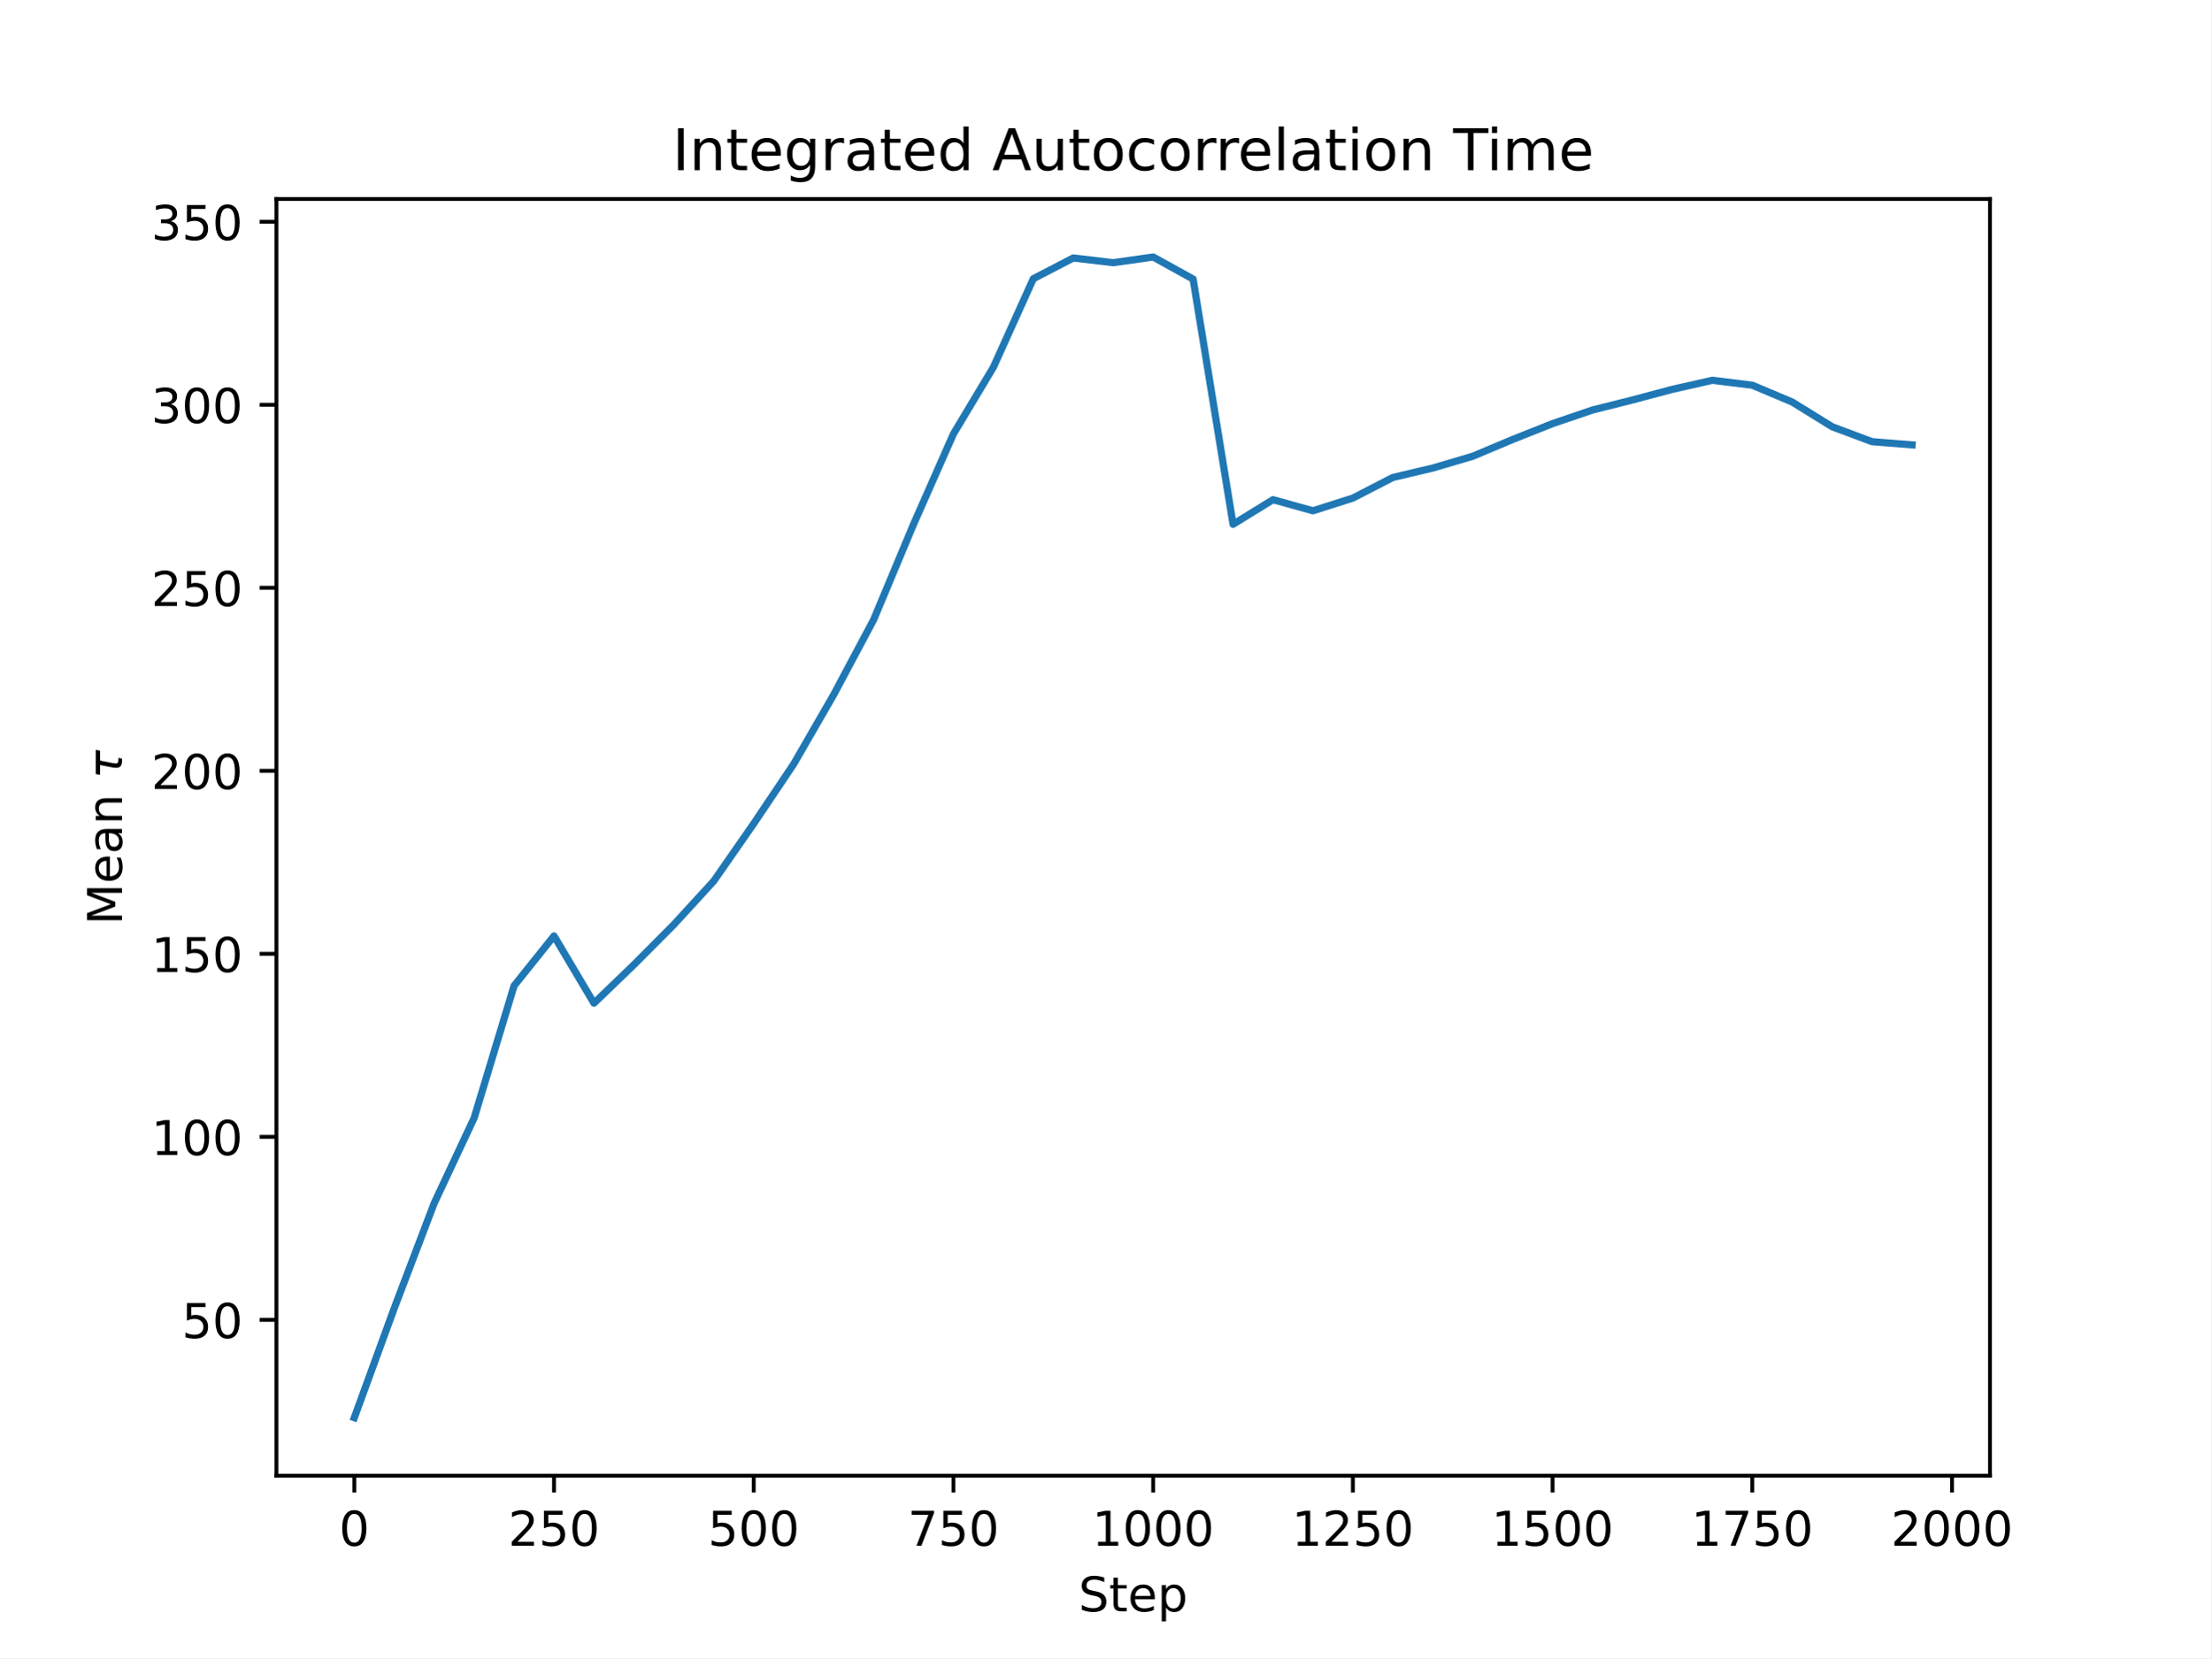
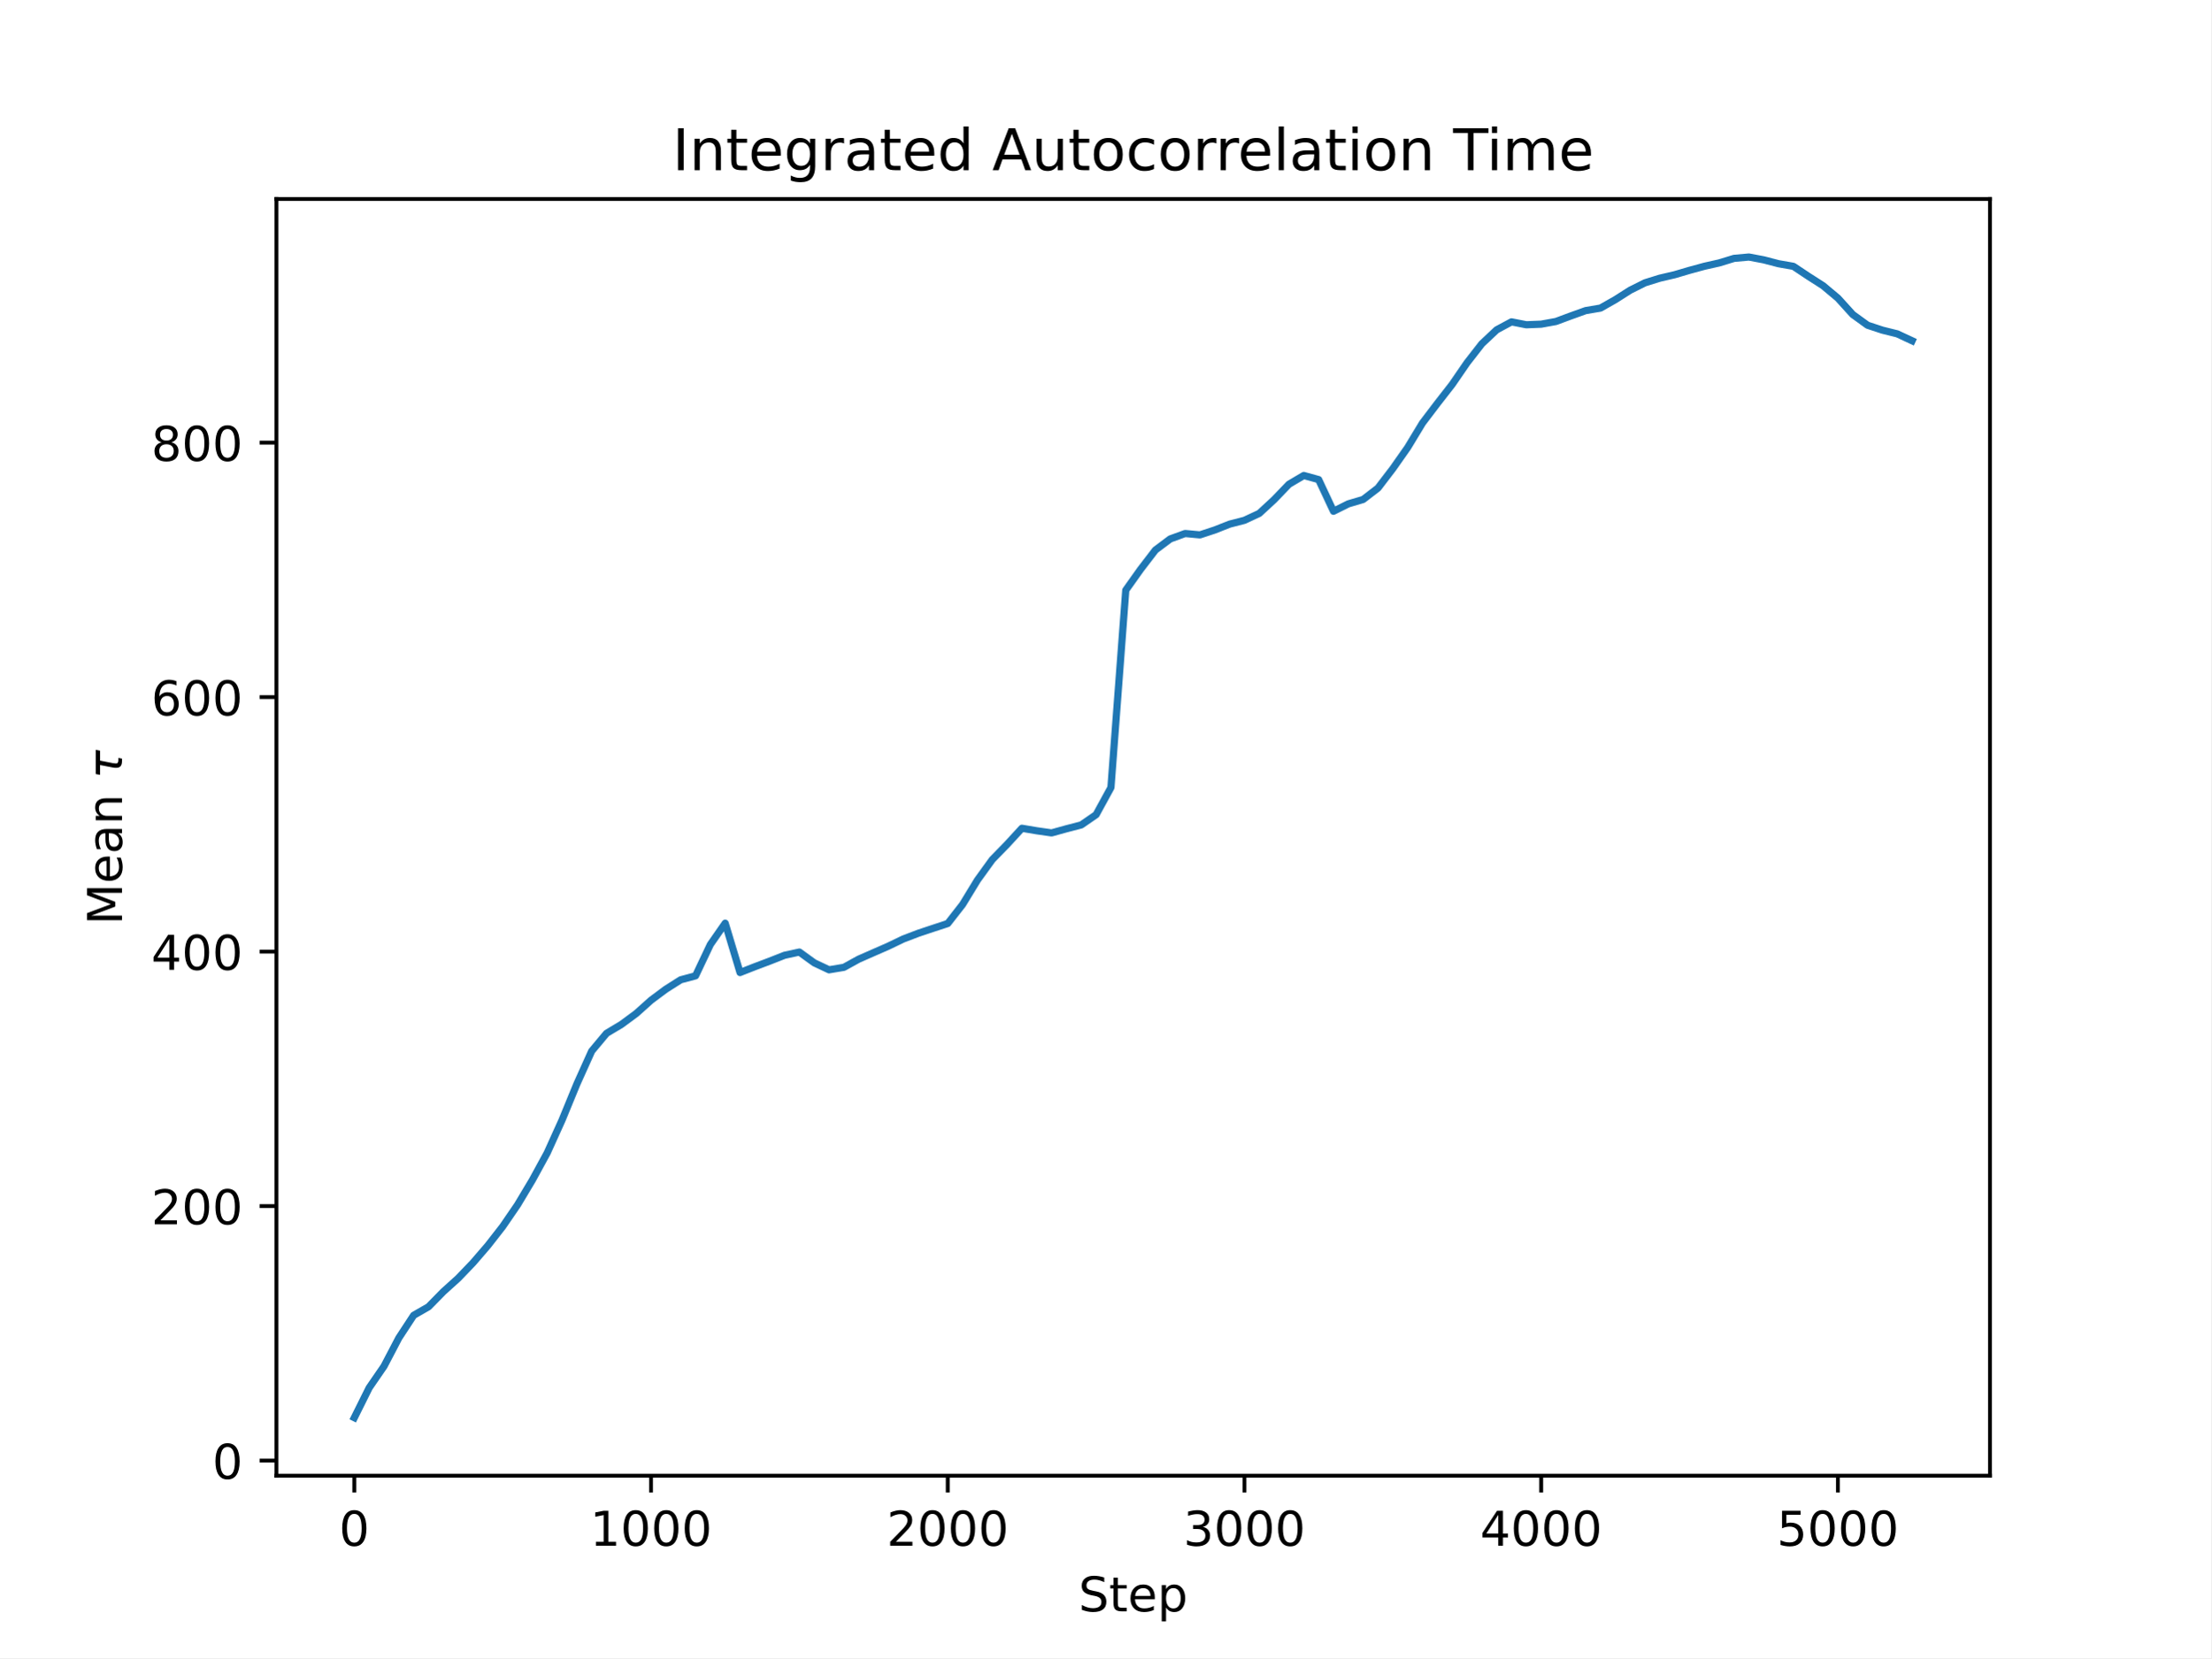
<svg xmlns="http://www.w3.org/2000/svg" xmlns:xlink="http://www.w3.org/1999/xlink" width="460.8pt" height="345.6pt" viewBox="0 0 460.8 345.6" version="1.1">
  <defs>
    <style type="text/css">*{stroke-linejoin: round; stroke-linecap: butt}</style>
  </defs>
  <g id="figure_1">
    <g id="patch_1">
      <path d="M 0 345.6  L 460.8 345.6  L 460.8 0  L 0 0  z " style="fill: #ffffff" />
    </g>
    <g id="axes_1">
      <g id="patch_2">
        <path d="M 57.6 307.584  L 414.72 307.584  L 414.72 41.472  L 57.6 41.472  z " style="fill: #ffffff" />
      </g>
      <g id="matplotlib.axis_1">
        <g id="xtick_1">
          <g id="line2d_1">
            <defs>
-               <path id="m551a13a508" d="M 0 0  L 0 3.5  " style="stroke: #000000; stroke-width: 0.8" />
+               <path id="m2246674c3a" d="M 0 0  L 0 3.5  " style="stroke: #000000; stroke-width: 0.8" />
            </defs>
            <g>
-               <use xlink:href="#m551a13a508" x="73.833" y="307.584" style="stroke: #000000; stroke-width: 0.8" />
+               <use xlink:href="#m2246674c3a" x="73.833" y="307.584" style="stroke: #000000; stroke-width: 0.8" />
            </g>
          </g>
          <g id="text_1">
            <g transform="translate(70.65148 322.1824) scale(0.1 -0.1)">
              <defs>
                <path id="DejaVuSans-30" d="M 2034 4250  Q 1547 4250 1301 3770  Q 1056 3291 1056 2328  Q 1056 1369 1301 889  Q 1547 409 2034 409  Q 2525 409 2770 889  Q 3016 1369 3016 2328  Q 3016 3291 2770 3770  Q 2525 4250 2034 4250  z M 2034 4750  Q 2819 4750 3233 4129  Q 3647 3509 3647 2328  Q 3647 1150 3233 529  Q 2819 -91 2034 -91  Q 1250 -91 836 529  Q 422 1150 422 2328  Q 422 3509 836 4129  Q 1250 4750 2034 4750  z " transform="scale(0.015625)" />
              </defs>
              <use xlink:href="#DejaVuSans-30" />
            </g>
          </g>
        </g>
        <g id="xtick_2">
          <g id="line2d_2">
            <g>
-               <use xlink:href="#m551a13a508" x="115.455" y="307.584" style="stroke: #000000; stroke-width: 0.8" />
+               <use xlink:href="#m2246674c3a" x="135.672" y="307.584" style="stroke: #000000; stroke-width: 0.8" />
            </g>
          </g>
          <g id="text_2">
-             <g transform="translate(105.9114 322.1824) scale(0.1 -0.1)">
-               <defs>
-                 <path id="DejaVuSans-32" d="M 1228 531  L 3431 531  L 3431 0  L 469 0  L 469 531  Q 828 903 1448 1529  Q 2069 2156 2228 2338  Q 2531 2678 2651 2914  Q 2772 3150 2772 3378  Q 2772 3750 2511 3984  Q 2250 4219 1831 4219  Q 1534 4219 1204 4116  Q 875 4013 500 3803  L 500 4441  Q 881 4594 1212 4672  Q 1544 4750 1819 4750  Q 2544 4750 2975 4387  Q 3406 4025 3406 3419  Q 3406 3131 3298 2873  Q 3191 2616 2906 2266  Q 2828 2175 2409 1742  Q 1991 1309 1228 531  z " transform="scale(0.015625)" />
-                 <path id="DejaVuSans-35" d="M 691 4666  L 3169 4666  L 3169 4134  L 1269 4134  L 1269 2991  Q 1406 3038 1543 3061  Q 1681 3084 1819 3084  Q 2600 3084 3056 2656  Q 3513 2228 3513 1497  Q 3513 744 3044 326  Q 2575 -91 1722 -91  Q 1428 -91 1123 -41  Q 819 9 494 109  L 494 744  Q 775 591 1075 516  Q 1375 441 1709 441  Q 2250 441 2565 725  Q 2881 1009 2881 1497  Q 2881 1984 2565 2268  Q 2250 2553 1709 2553  Q 1456 2553 1204 2497  Q 953 2441 691 2322  L 691 4666  z " transform="scale(0.015625)" />
-               </defs>
-               <use xlink:href="#DejaVuSans-32" />
-               <use xlink:href="#DejaVuSans-35" transform="translate(63.62305 0)" />
-               <use xlink:href="#DejaVuSans-30" transform="translate(127.2461 0)" />
+             <g transform="translate(122.9467 322.1824) scale(0.1 -0.1)">
+               <defs>
+                 <path id="DejaVuSans-31" d="M 794 531  L 1825 531  L 1825 4091  L 703 3866  L 703 4441  L 1819 4666  L 2450 4666  L 2450 531  L 3481 531  L 3481 0  L 794 0  L 794 531  z " transform="scale(0.015625)" />
+               </defs>
+               <use xlink:href="#DejaVuSans-31" />
+               <use xlink:href="#DejaVuSans-30" transform="translate(63.62305 0)" />
+               <use xlink:href="#DejaVuSans-30" transform="translate(127.2461 0)" />
+               <use xlink:href="#DejaVuSans-30" transform="translate(190.8691 0)" />
            </g>
          </g>
        </g>
        <g id="xtick_3">
          <g id="line2d_3">
            <g>
-               <use xlink:href="#m551a13a508" x="157.077" y="307.584" style="stroke: #000000; stroke-width: 0.8" />
+               <use xlink:href="#m2246674c3a" x="197.511" y="307.584" style="stroke: #000000; stroke-width: 0.8" />
            </g>
          </g>
          <g id="text_3">
-             <g transform="translate(147.5337 322.1824) scale(0.1 -0.1)">
-               <use xlink:href="#DejaVuSans-35" />
-               <use xlink:href="#DejaVuSans-30" transform="translate(63.62305 0)" />
-               <use xlink:href="#DejaVuSans-30" transform="translate(127.2461 0)" />
+             <g transform="translate(184.7856 322.1824) scale(0.1 -0.1)">
+               <defs>
+                 <path id="DejaVuSans-32" d="M 1228 531  L 3431 531  L 3431 0  L 469 0  L 469 531  Q 828 903 1448 1529  Q 2069 2156 2228 2338  Q 2531 2678 2651 2914  Q 2772 3150 2772 3378  Q 2772 3750 2511 3984  Q 2250 4219 1831 4219  Q 1534 4219 1204 4116  Q 875 4013 500 3803  L 500 4441  Q 881 4594 1212 4672  Q 1544 4750 1819 4750  Q 2544 4750 2975 4387  Q 3406 4025 3406 3419  Q 3406 3131 3298 2873  Q 3191 2616 2906 2266  Q 2828 2175 2409 1742  Q 1991 1309 1228 531  z " transform="scale(0.015625)" />
+               </defs>
+               <use xlink:href="#DejaVuSans-32" />
+               <use xlink:href="#DejaVuSans-30" transform="translate(63.62305 0)" />
+               <use xlink:href="#DejaVuSans-30" transform="translate(127.2461 0)" />
+               <use xlink:href="#DejaVuSans-30" transform="translate(190.8691 0)" />
            </g>
          </g>
        </g>
        <g id="xtick_4">
          <g id="line2d_4">
            <g>
-               <use xlink:href="#m551a13a508" x="198.7" y="307.584" style="stroke: #000000; stroke-width: 0.8" />
+               <use xlink:href="#m2246674c3a" x="259.35" y="307.584" style="stroke: #000000; stroke-width: 0.8" />
            </g>
          </g>
          <g id="text_4">
-             <g transform="translate(189.1561 322.1824) scale(0.1 -0.1)">
-               <defs>
-                 <path id="DejaVuSans-37" d="M 525 4666  L 3525 4666  L 3525 4397  L 1831 0  L 1172 0  L 2766 4134  L 525 4134  L 525 4666  z " transform="scale(0.015625)" />
-               </defs>
-               <use xlink:href="#DejaVuSans-37" />
-               <use xlink:href="#DejaVuSans-35" transform="translate(63.62305 0)" />
-               <use xlink:href="#DejaVuSans-30" transform="translate(127.2461 0)" />
+             <g transform="translate(246.6246 322.1824) scale(0.1 -0.1)">
+               <defs>
+                 <path id="DejaVuSans-33" d="M 2597 2516  Q 3050 2419 3304 2112  Q 3559 1806 3559 1356  Q 3559 666 3084 287  Q 2609 -91 1734 -91  Q 1441 -91 1130 -33  Q 819 25 488 141  L 488 750  Q 750 597 1062 519  Q 1375 441 1716 441  Q 2309 441 2620 675  Q 2931 909 2931 1356  Q 2931 1769 2642 2001  Q 2353 2234 1838 2234  L 1294 2234  L 1294 2753  L 1863 2753  Q 2328 2753 2575 2939  Q 2822 3125 2822 3475  Q 2822 3834 2567 4026  Q 2313 4219 1838 4219  Q 1578 4219 1281 4162  Q 984 4106 628 3988  L 628 4550  Q 988 4650 1302 4700  Q 1616 4750 1894 4750  Q 2613 4750 3031 4423  Q 3450 4097 3450 3541  Q 3450 3153 3228 2886  Q 3006 2619 2597 2516  z " transform="scale(0.015625)" />
+               </defs>
+               <use xlink:href="#DejaVuSans-33" />
+               <use xlink:href="#DejaVuSans-30" transform="translate(63.62305 0)" />
+               <use xlink:href="#DejaVuSans-30" transform="translate(127.2461 0)" />
+               <use xlink:href="#DejaVuSans-30" transform="translate(190.8691 0)" />
            </g>
          </g>
        </g>
        <g id="xtick_5">
          <g id="line2d_5">
            <g>
-               <use xlink:href="#m551a13a508" x="240.322" y="307.584" style="stroke: #000000; stroke-width: 0.8" />
+               <use xlink:href="#m2246674c3a" x="321.189" y="307.584" style="stroke: #000000; stroke-width: 0.8" />
            </g>
          </g>
          <g id="text_5">
-             <g transform="translate(227.5972 322.1824) scale(0.1 -0.1)">
-               <defs>
-                 <path id="DejaVuSans-31" d="M 794 531  L 1825 531  L 1825 4091  L 703 3866  L 703 4441  L 1819 4666  L 2450 4666  L 2450 531  L 3481 531  L 3481 0  L 794 0  L 794 531  z " transform="scale(0.015625)" />
-               </defs>
-               <use xlink:href="#DejaVuSans-31" />
+             <g transform="translate(308.4636 322.1824) scale(0.1 -0.1)">
+               <defs>
+                 <path id="DejaVuSans-34" d="M 2419 4116  L 825 1625  L 2419 1625  L 2419 4116  z M 2253 4666  L 3047 4666  L 3047 1625  L 3713 1625  L 3713 1100  L 3047 1100  L 3047 0  L 2419 0  L 2419 1100  L 313 1100  L 313 1709  L 2253 4666  z " transform="scale(0.015625)" />
+               </defs>
+               <use xlink:href="#DejaVuSans-34" />
              <use xlink:href="#DejaVuSans-30" transform="translate(63.62305 0)" />
              <use xlink:href="#DejaVuSans-30" transform="translate(127.2461 0)" />
              <use xlink:href="#DejaVuSans-30" transform="translate(190.8691 0)" />
            </g>
          </g>
        </g>
        <g id="xtick_6">
          <g id="line2d_6">
            <g>
-               <use xlink:href="#m551a13a508" x="281.945" y="307.584" style="stroke: #000000; stroke-width: 0.8" />
+               <use xlink:href="#m2246674c3a" x="383.028" y="307.584" style="stroke: #000000; stroke-width: 0.8" />
            </g>
          </g>
          <g id="text_6">
-             <g transform="translate(269.2196 322.1824) scale(0.1 -0.1)">
-               <use xlink:href="#DejaVuSans-31" />
-               <use xlink:href="#DejaVuSans-32" transform="translate(63.62305 0)" />
-               <use xlink:href="#DejaVuSans-35" transform="translate(127.2461 0)" />
-               <use xlink:href="#DejaVuSans-30" transform="translate(190.8691 0)" />
-             </g>
-           </g>
-         </g>
-         <g id="xtick_7">
-           <g id="line2d_7">
-             <g>
-               <use xlink:href="#m551a13a508" x="323.567" y="307.584" style="stroke: #000000; stroke-width: 0.8" />
-             </g>
-           </g>
-           <g id="text_7">
-             <g transform="translate(310.842 322.1824) scale(0.1 -0.1)">
-               <use xlink:href="#DejaVuSans-31" />
-               <use xlink:href="#DejaVuSans-35" transform="translate(63.62305 0)" />
-               <use xlink:href="#DejaVuSans-30" transform="translate(127.2461 0)" />
-               <use xlink:href="#DejaVuSans-30" transform="translate(190.8691 0)" />
-             </g>
-           </g>
-         </g>
-         <g id="xtick_8">
-           <g id="line2d_8">
-             <g>
-               <use xlink:href="#m551a13a508" x="365.189" y="307.584" style="stroke: #000000; stroke-width: 0.8" />
-             </g>
-           </g>
-           <g id="text_8">
-             <g transform="translate(352.4644 322.1824) scale(0.1 -0.1)">
-               <use xlink:href="#DejaVuSans-31" />
-               <use xlink:href="#DejaVuSans-37" transform="translate(63.62305 0)" />
-               <use xlink:href="#DejaVuSans-35" transform="translate(127.2461 0)" />
-               <use xlink:href="#DejaVuSans-30" transform="translate(190.8691 0)" />
-             </g>
-           </g>
-         </g>
-         <g id="xtick_9">
-           <g id="line2d_9">
-             <g>
-               <use xlink:href="#m551a13a508" x="406.812" y="307.584" style="stroke: #000000; stroke-width: 0.8" />
-             </g>
-           </g>
-           <g id="text_9">
-             <g transform="translate(394.0867 322.1824) scale(0.1 -0.1)">
-               <use xlink:href="#DejaVuSans-32" />
-               <use xlink:href="#DejaVuSans-30" transform="translate(63.62305 0)" />
-               <use xlink:href="#DejaVuSans-30" transform="translate(127.2461 0)" />
-               <use xlink:href="#DejaVuSans-30" transform="translate(190.8691 0)" />
-             </g>
-           </g>
-         </g>
-         <g id="text_10">
+             <g transform="translate(370.3025 322.1824) scale(0.1 -0.1)">
+               <defs>
+                 <path id="DejaVuSans-35" d="M 691 4666  L 3169 4666  L 3169 4134  L 1269 4134  L 1269 2991  Q 1406 3038 1543 3061  Q 1681 3084 1819 3084  Q 2600 3084 3056 2656  Q 3513 2228 3513 1497  Q 3513 744 3044 326  Q 2575 -91 1722 -91  Q 1428 -91 1123 -41  Q 819 9 494 109  L 494 744  Q 775 591 1075 516  Q 1375 441 1709 441  Q 2250 441 2565 725  Q 2881 1009 2881 1497  Q 2881 1984 2565 2268  Q 2250 2553 1709 2553  Q 1456 2553 1204 2497  Q 953 2441 691 2322  L 691 4666  z " transform="scale(0.015625)" />
+               </defs>
+               <use xlink:href="#DejaVuSans-35" />
+               <use xlink:href="#DejaVuSans-30" transform="translate(63.62305 0)" />
+               <use xlink:href="#DejaVuSans-30" transform="translate(127.2461 0)" />
+               <use xlink:href="#DejaVuSans-30" transform="translate(190.8691 0)" />
+             </g>
+           </g>
+         </g>
+         <g id="text_7">
          <g transform="translate(224.7748 335.8606) scale(0.1 -0.1)">
            <defs>
              <path id="DejaVuSans-53" d="M 3425 4513  L 3425 3897  Q 3066 4069 2747 4153  Q 2428 4238 2131 4238  Q 1616 4238 1336 4038  Q 1056 3838 1056 3469  Q 1056 3159 1242 3001  Q 1428 2844 1947 2747  L 2328 2669  Q 3034 2534 3370 2195  Q 3706 1856 3706 1288  Q 3706 609 3251 259  Q 2797 -91 1919 -91  Q 1588 -91 1214 -16  Q 841 59 441 206  L 441 856  Q 825 641 1194 531  Q 1563 422 1919 422  Q 2459 422 2753 634  Q 3047 847 3047 1241  Q 3047 1584 2836 1778  Q 2625 1972 2144 2069  L 1759 2144  Q 1053 2284 737 2584  Q 422 2884 422 3419  Q 422 4038 858 4394  Q 1294 4750 2059 4750  Q 2388 4750 2728 4690  Q 3069 4631 3425 4513  z " transform="scale(0.015625)" />
              <path id="DejaVuSans-74" d="M 1172 4494  L 1172 3500  L 2356 3500  L 2356 3053  L 1172 3053  L 1172 1153  Q 1172 725 1289 603  Q 1406 481 1766 481  L 2356 481  L 2356 0  L 1766 0  Q 1100 0 847 248  Q 594 497 594 1153  L 594 3053  L 172 3053  L 172 3500  L 594 3500  L 594 4494  L 1172 4494  z " transform="scale(0.015625)" />
              <path id="DejaVuSans-65" d="M 3597 1894  L 3597 1613  L 953 1613  Q 991 1019 1311 708  Q 1631 397 2203 397  Q 2534 397 2845 478  Q 3156 559 3463 722  L 3463 178  Q 3153 47 2828 -22  Q 2503 -91 2169 -91  Q 1331 -91 842 396  Q 353 884 353 1716  Q 353 2575 817 3079  Q 1281 3584 2069 3584  Q 2775 3584 3186 3129  Q 3597 2675 3597 1894  z M 3022 2063  Q 3016 2534 2758 2815  Q 2500 3097 2075 3097  Q 1594 3097 1305 2825  Q 1016 2553 972 2059  L 3022 2063  z " transform="scale(0.015625)" />
              <path id="DejaVuSans-70" d="M 1159 525  L 1159 -1331  L 581 -1331  L 581 3500  L 1159 3500  L 1159 2969  Q 1341 3281 1617 3432  Q 1894 3584 2278 3584  Q 2916 3584 3314 3078  Q 3713 2572 3713 1747  Q 3713 922 3314 415  Q 2916 -91 2278 -91  Q 1894 -91 1617 61  Q 1341 213 1159 525  z M 3116 1747  Q 3116 2381 2855 2742  Q 2594 3103 2138 3103  Q 1681 3103 1420 2742  Q 1159 2381 1159 1747  Q 1159 1113 1420 752  Q 1681 391 2138 391  Q 2594 391 2855 752  Q 3116 1113 3116 1747  z " transform="scale(0.015625)" />
            </defs>
            <use xlink:href="#DejaVuSans-53" />
            <use xlink:href="#DejaVuSans-74" transform="translate(63.47656 0)" />
            <use xlink:href="#DejaVuSans-65" transform="translate(102.6855 0)" />
            <use xlink:href="#DejaVuSans-70" transform="translate(164.209 0)" />
          </g>
        </g>
      </g>
      <g id="matplotlib.axis_2">
        <g id="ytick_1">
+           <g id="line2d_7">
+             <defs>
+               <path id="m1e25af5590" d="M 0 0  L -3.5 0  " style="stroke: #000000; stroke-width: 0.8" />
+             </defs>
+             <g>
+               <use xlink:href="#m1e25af5590" x="57.6" y="304.431" style="stroke: #000000; stroke-width: 0.8" />
+             </g>
+           </g>
+           <g id="text_8">
+             <g transform="translate(44.2375 308.2306) scale(0.1 -0.1)">
+               <use xlink:href="#DejaVuSans-30" />
+             </g>
+           </g>
+         </g>
+         <g id="ytick_2">
+           <g id="line2d_8">
+             <g>
+               <use xlink:href="#m1e25af5590" x="57.6" y="251.388" style="stroke: #000000; stroke-width: 0.8" />
+             </g>
+           </g>
+           <g id="text_9">
+             <g transform="translate(31.5125 255.1869) scale(0.1 -0.1)">
+               <use xlink:href="#DejaVuSans-32" />
+               <use xlink:href="#DejaVuSans-30" transform="translate(63.62305 0)" />
+               <use xlink:href="#DejaVuSans-30" transform="translate(127.2461 0)" />
+             </g>
+           </g>
+         </g>
+         <g id="ytick_3">
+           <g id="line2d_9">
+             <g>
+               <use xlink:href="#m1e25af5590" x="57.6" y="198.344" style="stroke: #000000; stroke-width: 0.8" />
+             </g>
+           </g>
+           <g id="text_10">
+             <g transform="translate(31.5125 202.1433) scale(0.1 -0.1)">
+               <use xlink:href="#DejaVuSans-34" />
+               <use xlink:href="#DejaVuSans-30" transform="translate(63.62305 0)" />
+               <use xlink:href="#DejaVuSans-30" transform="translate(127.2461 0)" />
+             </g>
+           </g>
+         </g>
+         <g id="ytick_4">
          <g id="line2d_10">
-             <defs>
-               <path id="m78a1d9fc5f" d="M 0 0  L -3.5 0  " style="stroke: #000000; stroke-width: 0.8" />
-             </defs>
-             <g>
-               <use xlink:href="#m78a1d9fc5f" x="57.6" y="275.098" style="stroke: #000000; stroke-width: 0.8" />
+             <g>
+               <use xlink:href="#m1e25af5590" x="57.6" y="145.3" style="stroke: #000000; stroke-width: 0.8" />
            </g>
          </g>
          <g id="text_11">
-             <g transform="translate(37.875 278.8975) scale(0.1 -0.1)">
-               <use xlink:href="#DejaVuSans-35" />
-               <use xlink:href="#DejaVuSans-30" transform="translate(63.62305 0)" />
-             </g>
-           </g>
-         </g>
-         <g id="ytick_2">
+             <g transform="translate(31.5125 149.0996) scale(0.1 -0.1)">
+               <defs>
+                 <path id="DejaVuSans-36" d="M 2113 2584  Q 1688 2584 1439 2293  Q 1191 2003 1191 1497  Q 1191 994 1439 701  Q 1688 409 2113 409  Q 2538 409 2786 701  Q 3034 994 3034 1497  Q 3034 2003 2786 2293  Q 2538 2584 2113 2584  z M 3366 4563  L 3366 3988  Q 3128 4100 2886 4159  Q 2644 4219 2406 4219  Q 1781 4219 1451 3797  Q 1122 3375 1075 2522  Q 1259 2794 1537 2939  Q 1816 3084 2150 3084  Q 2853 3084 3261 2657  Q 3669 2231 3669 1497  Q 3669 778 3244 343  Q 2819 -91 2113 -91  Q 1303 -91 875 529  Q 447 1150 447 2328  Q 447 3434 972 4092  Q 1497 4750 2381 4750  Q 2619 4750 2861 4703  Q 3103 4656 3366 4563  z " transform="scale(0.015625)" />
+               </defs>
+               <use xlink:href="#DejaVuSans-36" />
+               <use xlink:href="#DejaVuSans-30" transform="translate(63.62305 0)" />
+               <use xlink:href="#DejaVuSans-30" transform="translate(127.2461 0)" />
+             </g>
+           </g>
+         </g>
+         <g id="ytick_5">
          <g id="line2d_11">
            <g>
-               <use xlink:href="#m78a1d9fc5f" x="57.6" y="236.951" style="stroke: #000000; stroke-width: 0.8" />
+               <use xlink:href="#m1e25af5590" x="57.6" y="92.257" style="stroke: #000000; stroke-width: 0.8" />
            </g>
          </g>
          <g id="text_12">
-             <g transform="translate(31.5125 240.7501) scale(0.1 -0.1)">
-               <use xlink:href="#DejaVuSans-31" />
-               <use xlink:href="#DejaVuSans-30" transform="translate(63.62305 0)" />
-               <use xlink:href="#DejaVuSans-30" transform="translate(127.2461 0)" />
-             </g>
-           </g>
-         </g>
-         <g id="ytick_3">
-           <g id="line2d_12">
-             <g>
-               <use xlink:href="#m78a1d9fc5f" x="57.6" y="198.804" style="stroke: #000000; stroke-width: 0.8" />
-             </g>
-           </g>
-           <g id="text_13">
-             <g transform="translate(31.5125 202.6028) scale(0.1 -0.1)">
-               <use xlink:href="#DejaVuSans-31" />
-               <use xlink:href="#DejaVuSans-35" transform="translate(63.62305 0)" />
-               <use xlink:href="#DejaVuSans-30" transform="translate(127.2461 0)" />
-             </g>
-           </g>
-         </g>
-         <g id="ytick_4">
-           <g id="line2d_13">
-             <g>
-               <use xlink:href="#m78a1d9fc5f" x="57.6" y="160.656" style="stroke: #000000; stroke-width: 0.8" />
-             </g>
-           </g>
-           <g id="text_14">
-             <g transform="translate(31.5125 164.4554) scale(0.1 -0.1)">
-               <use xlink:href="#DejaVuSans-32" />
-               <use xlink:href="#DejaVuSans-30" transform="translate(63.62305 0)" />
-               <use xlink:href="#DejaVuSans-30" transform="translate(127.2461 0)" />
-             </g>
-           </g>
-         </g>
-         <g id="ytick_5">
-           <g id="line2d_14">
-             <g>
-               <use xlink:href="#m78a1d9fc5f" x="57.6" y="122.509" style="stroke: #000000; stroke-width: 0.8" />
-             </g>
-           </g>
-           <g id="text_15">
-             <g transform="translate(31.5125 126.3081) scale(0.1 -0.1)">
-               <use xlink:href="#DejaVuSans-32" />
-               <use xlink:href="#DejaVuSans-35" transform="translate(63.62305 0)" />
-               <use xlink:href="#DejaVuSans-30" transform="translate(127.2461 0)" />
-             </g>
-           </g>
-         </g>
-         <g id="ytick_6">
-           <g id="line2d_15">
-             <g>
-               <use xlink:href="#m78a1d9fc5f" x="57.6" y="84.361" style="stroke: #000000; stroke-width: 0.8" />
-             </g>
-           </g>
-           <g id="text_16">
-             <g transform="translate(31.5125 88.16071) scale(0.1 -0.1)">
-               <defs>
-                 <path id="DejaVuSans-33" d="M 2597 2516  Q 3050 2419 3304 2112  Q 3559 1806 3559 1356  Q 3559 666 3084 287  Q 2609 -91 1734 -91  Q 1441 -91 1130 -33  Q 819 25 488 141  L 488 750  Q 750 597 1062 519  Q 1375 441 1716 441  Q 2309 441 2620 675  Q 2931 909 2931 1356  Q 2931 1769 2642 2001  Q 2353 2234 1838 2234  L 1294 2234  L 1294 2753  L 1863 2753  Q 2328 2753 2575 2939  Q 2822 3125 2822 3475  Q 2822 3834 2567 4026  Q 2313 4219 1838 4219  Q 1578 4219 1281 4162  Q 984 4106 628 3988  L 628 4550  Q 988 4650 1302 4700  Q 1616 4750 1894 4750  Q 2613 4750 3031 4423  Q 3450 4097 3450 3541  Q 3450 3153 3228 2886  Q 3006 2619 2597 2516  z " transform="scale(0.015625)" />
-               </defs>
-               <use xlink:href="#DejaVuSans-33" />
-               <use xlink:href="#DejaVuSans-30" transform="translate(63.62305 0)" />
-               <use xlink:href="#DejaVuSans-30" transform="translate(127.2461 0)" />
-             </g>
-           </g>
-         </g>
-         <g id="ytick_7">
-           <g id="line2d_16">
-             <g>
-               <use xlink:href="#m78a1d9fc5f" x="57.6" y="46.214" style="stroke: #000000; stroke-width: 0.8" />
-             </g>
-           </g>
-           <g id="text_17">
-             <g transform="translate(31.5125 50.01335) scale(0.1 -0.1)">
-               <use xlink:href="#DejaVuSans-33" />
-               <use xlink:href="#DejaVuSans-35" transform="translate(63.62305 0)" />
-               <use xlink:href="#DejaVuSans-30" transform="translate(127.2461 0)" />
-             </g>
-           </g>
-         </g>
-         <g id="text_18">
+             <g transform="translate(31.5125 96.0559) scale(0.1 -0.1)">
+               <defs>
+                 <path id="DejaVuSans-38" d="M 2034 2216  Q 1584 2216 1326 1975  Q 1069 1734 1069 1313  Q 1069 891 1326 650  Q 1584 409 2034 409  Q 2484 409 2743 651  Q 3003 894 3003 1313  Q 3003 1734 2745 1975  Q 2488 2216 2034 2216  z M 1403 2484  Q 997 2584 770 2862  Q 544 3141 544 3541  Q 544 4100 942 4425  Q 1341 4750 2034 4750  Q 2731 4750 3128 4425  Q 3525 4100 3525 3541  Q 3525 3141 3298 2862  Q 3072 2584 2669 2484  Q 3125 2378 3379 2068  Q 3634 1759 3634 1313  Q 3634 634 3220 271  Q 2806 -91 2034 -91  Q 1263 -91 848 271  Q 434 634 434 1313  Q 434 1759 690 2068  Q 947 2378 1403 2484  z M 1172 3481  Q 1172 3119 1398 2916  Q 1625 2713 2034 2713  Q 2441 2713 2670 2916  Q 2900 3119 2900 3481  Q 2900 3844 2670 4047  Q 2441 4250 2034 4250  Q 1625 4250 1398 4047  Q 1172 3844 1172 3481  z " transform="scale(0.015625)" />
+               </defs>
+               <use xlink:href="#DejaVuSans-38" />
+               <use xlink:href="#DejaVuSans-30" transform="translate(63.62305 0)" />
+               <use xlink:href="#DejaVuSans-30" transform="translate(127.2461 0)" />
+             </g>
+           </g>
+         </g>
+         <g id="text_13">
          <g transform="translate(25.43281 192.778) rotate(-90) scale(0.1 -0.1)">
            <defs>
              <path id="DejaVuSans-4d" d="M 628 4666  L 1569 4666  L 2759 1491  L 3956 4666  L 4897 4666  L 4897 0  L 4281 0  L 4281 4097  L 3078 897  L 2444 897  L 1241 4097  L 1241 0  L 628 0  L 628 4666  z " transform="scale(0.015625)" />
              <path id="DejaVuSans-61" d="M 2194 1759  Q 1497 1759 1228 1600  Q 959 1441 959 1056  Q 959 750 1161 570  Q 1363 391 1709 391  Q 2188 391 2477 730  Q 2766 1069 2766 1631  L 2766 1759  L 2194 1759  z M 3341 1997  L 3341 0  L 2766 0  L 2766 531  Q 2569 213 2275 61  Q 1981 -91 1556 -91  Q 1019 -91 701 211  Q 384 513 384 1019  Q 384 1609 779 1909  Q 1175 2209 1959 2209  L 2766 2209  L 2766 2266  Q 2766 2663 2505 2880  Q 2244 3097 1772 3097  Q 1472 3097 1187 3025  Q 903 2953 641 2809  L 641 3341  Q 956 3463 1253 3523  Q 1550 3584 1831 3584  Q 2591 3584 2966 3190  Q 3341 2797 3341 1997  z " transform="scale(0.015625)" />
              <path id="DejaVuSans-6e" d="M 3513 2113  L 3513 0  L 2938 0  L 2938 2094  Q 2938 2591 2744 2837  Q 2550 3084 2163 3084  Q 1697 3084 1428 2787  Q 1159 2491 1159 1978  L 1159 0  L 581 0  L 581 3500  L 1159 3500  L 1159 2956  Q 1366 3272 1645 3428  Q 1925 3584 2291 3584  Q 2894 3584 3203 3211  Q 3513 2838 3513 2113  z " transform="scale(0.015625)" />
              <path id="DejaVuSans-20" transform="scale(0.015625)" />
              <path id="DejaVuSans-Oblique-3c4" d="M 2103 638  Q 2188 488 2525 488  L 2800 488  L 2706 0  L 2363 0  Q 1800 0 1600 300  Q 1403 606 1534 1269  L 1856 2925  L 541 2925  L 653 3500  L 3881 3500  L 3769 2925  L 2444 2925  L 2113 1234  Q 2025 781 2103 638  z " transform="scale(0.015625)" />
            </defs>
            <use xlink:href="#DejaVuSans-4d" transform="translate(0 0.09375)" />
            <use xlink:href="#DejaVuSans-65" transform="translate(86.2793 0.09375)" />
            <use xlink:href="#DejaVuSans-61" transform="translate(147.8027 0.09375)" />
            <use xlink:href="#DejaVuSans-6e" transform="translate(209.082 0.09375)" />
            <use xlink:href="#DejaVuSans-20" transform="translate(272.4609 0.09375)" />
            <use xlink:href="#DejaVuSans-Oblique-3c4" transform="translate(304.248 0.09375)" />
          </g>
        </g>
      </g>
-       <g id="line2d_17">
-         <path d="M 73.833 295.488  L 82.157 272.668  L 90.482 250.783  L 98.806 233.017  L 107.131 205.468  L 115.455 195.075  L 123.78 209.1  L 132.104 201.081  L 140.429 192.718  L 148.753 183.627  L 157.077 171.663  L 165.402 159.256  L 173.726 144.825  L 182.051 129.199  L 190.375 109.292  L 198.7 90.431  L 207.024 76.536  L 215.349 58.088  L 223.673 53.766  L 231.998 54.749  L 240.322 53.568  L 248.647 58.165  L 256.971 109.275  L 265.296 104.145  L 273.62 106.458  L 281.945 103.808  L 290.269 99.516  L 298.594 97.549  L 306.918 95.094  L 315.243 91.597  L 323.567 88.284  L 331.891 85.452  L 340.216 83.36  L 348.54 81.142  L 356.865 79.261  L 365.189 80.289  L 373.514 83.798  L 381.838 88.949  L 390.163 92.062  L 398.487 92.72  " clip-path="url(#p59a0f83a39)" style="fill: none; stroke: #1f77b4; stroke-width: 1.5; stroke-linecap: square" />
+       <g id="line2d_12">
+         <path d="M 73.833 295.488  L 76.925 289.273  L 80.017 284.777  L 83.109 278.878  L 86.201 274.157  L 89.292 272.381  L 92.384 269.23  L 95.476 266.438  L 98.568 263.214  L 101.66 259.624  L 104.752 255.658  L 107.844 251.145  L 110.936 245.972  L 114.028 240.309  L 117.12 233.475  L 120.212 225.952  L 123.304 219.082  L 126.396 215.381  L 129.488 213.533  L 132.58 211.253  L 135.672 208.484  L 138.764 206.179  L 141.856 204.221  L 144.948 203.394  L 148.039 196.868  L 151.131 192.426  L 154.223 202.706  L 157.315 201.492  L 160.407 200.33  L 163.499 199.11  L 166.591 198.439  L 169.683 200.68  L 172.775 202.14  L 175.867 201.621  L 178.959 199.919  L 182.051 198.561  L 185.143 197.206  L 188.235 195.719  L 191.327 194.537  L 194.419 193.504  L 197.511 192.49  L 200.603 188.528  L 203.695 183.451  L 206.786 179.17  L 209.878 175.996  L 212.97 172.634  L 216.062 173.159  L 219.154 173.602  L 222.246 172.743  L 225.338 171.939  L 228.43 169.803  L 231.522 164.146  L 234.614 123.011  L 237.706 118.664  L 240.798 114.636  L 243.89 112.322  L 246.982 111.196  L 250.074 111.486  L 253.166 110.461  L 256.258 109.244  L 259.35 108.443  L 262.442 107  L 265.534 104.144  L 268.625 100.927  L 271.717 99.101  L 274.809 99.958  L 277.901 106.562  L 280.993 105.018  L 284.085 104.101  L 287.177 101.722  L 290.269 97.678  L 293.361 93.278  L 296.453 88.17  L 299.545 84.097  L 302.637 80.129  L 305.729 75.627  L 308.821 71.656  L 311.913 68.742  L 315.005 67.077  L 318.097 67.691  L 321.189 67.563  L 324.281 66.997  L 327.372 65.845  L 330.464 64.735  L 333.556 64.206  L 336.648 62.448  L 339.74 60.481  L 342.832 58.937  L 345.924 57.975  L 349.016 57.253  L 352.108 56.339  L 355.2 55.495  L 358.292 54.797  L 361.384 53.849  L 364.476 53.568  L 367.568 54.154  L 370.66 54.965  L 373.752 55.51  L 376.844 57.568  L 379.936 59.549  L 383.028 62.139  L 386.119 65.548  L 389.211 67.787  L 392.303 68.81  L 395.395 69.584  L 398.487 71.024  " clip-path="url(#p0d5414bcc6)" style="fill: none; stroke: #1f77b4; stroke-width: 1.5; stroke-linecap: square" />
      </g>
      <g id="patch_3">
        <path d="M 57.6 307.584  L 57.6 41.472  " style="fill: none; stroke: #000000; stroke-width: 0.8; stroke-linejoin: miter; stroke-linecap: square" />
      </g>
      <g id="patch_4">
        <path d="M 414.72 307.584  L 414.72 41.472  " style="fill: none; stroke: #000000; stroke-width: 0.8; stroke-linejoin: miter; stroke-linecap: square" />
      </g>
      <g id="patch_5">
        <path d="M 57.6 307.584  L 414.72 307.584  " style="fill: none; stroke: #000000; stroke-width: 0.8; stroke-linejoin: miter; stroke-linecap: square" />
      </g>
      <g id="patch_6">
        <path d="M 57.6 41.472  L 414.72 41.472  " style="fill: none; stroke: #000000; stroke-width: 0.8; stroke-linejoin: miter; stroke-linecap: square" />
      </g>
-       <g id="text_19">
+       <g id="text_14">
        <g transform="translate(140.1216 35.472) scale(0.12 -0.12)">
          <defs>
            <path id="DejaVuSans-49" d="M 628 4666  L 1259 4666  L 1259 0  L 628 0  L 628 4666  z " transform="scale(0.015625)" />
            <path id="DejaVuSans-67" d="M 2906 1791  Q 2906 2416 2648 2759  Q 2391 3103 1925 3103  Q 1463 3103 1205 2759  Q 947 2416 947 1791  Q 947 1169 1205 825  Q 1463 481 1925 481  Q 2391 481 2648 825  Q 2906 1169 2906 1791  z M 3481 434  Q 3481 -459 3084 -895  Q 2688 -1331 1869 -1331  Q 1566 -1331 1297 -1286  Q 1028 -1241 775 -1147  L 775 -588  Q 1028 -725 1275 -790  Q 1522 -856 1778 -856  Q 2344 -856 2625 -561  Q 2906 -266 2906 331  L 2906 616  Q 2728 306 2450 153  Q 2172 0 1784 0  Q 1141 0 747 490  Q 353 981 353 1791  Q 353 2603 747 3093  Q 1141 3584 1784 3584  Q 2172 3584 2450 3431  Q 2728 3278 2906 2969  L 2906 3500  L 3481 3500  L 3481 434  z " transform="scale(0.015625)" />
            <path id="DejaVuSans-72" d="M 2631 2963  Q 2534 3019 2420 3045  Q 2306 3072 2169 3072  Q 1681 3072 1420 2755  Q 1159 2438 1159 1844  L 1159 0  L 581 0  L 581 3500  L 1159 3500  L 1159 2956  Q 1341 3275 1631 3429  Q 1922 3584 2338 3584  Q 2397 3584 2469 3576  Q 2541 3569 2628 3553  L 2631 2963  z " transform="scale(0.015625)" />
            <path id="DejaVuSans-64" d="M 2906 2969  L 2906 4863  L 3481 4863  L 3481 0  L 2906 0  L 2906 525  Q 2725 213 2448 61  Q 2172 -91 1784 -91  Q 1150 -91 751 415  Q 353 922 353 1747  Q 353 2572 751 3078  Q 1150 3584 1784 3584  Q 2172 3584 2448 3432  Q 2725 3281 2906 2969  z M 947 1747  Q 947 1113 1208 752  Q 1469 391 1925 391  Q 2381 391 2643 752  Q 2906 1113 2906 1747  Q 2906 2381 2643 2742  Q 2381 3103 1925 3103  Q 1469 3103 1208 2742  Q 947 2381 947 1747  z " transform="scale(0.015625)" />
            <path id="DejaVuSans-41" d="M 2188 4044  L 1331 1722  L 3047 1722  L 2188 4044  z M 1831 4666  L 2547 4666  L 4325 0  L 3669 0  L 3244 1197  L 1141 1197  L 716 0  L 50 0  L 1831 4666  z " transform="scale(0.015625)" />
            <path id="DejaVuSans-75" d="M 544 1381  L 544 3500  L 1119 3500  L 1119 1403  Q 1119 906 1312 657  Q 1506 409 1894 409  Q 2359 409 2629 706  Q 2900 1003 2900 1516  L 2900 3500  L 3475 3500  L 3475 0  L 2900 0  L 2900 538  Q 2691 219 2414 64  Q 2138 -91 1772 -91  Q 1169 -91 856 284  Q 544 659 544 1381  z M 1991 3584  L 1991 3584  z " transform="scale(0.015625)" />
            <path id="DejaVuSans-6f" d="M 1959 3097  Q 1497 3097 1228 2736  Q 959 2375 959 1747  Q 959 1119 1226 758  Q 1494 397 1959 397  Q 2419 397 2687 759  Q 2956 1122 2956 1747  Q 2956 2369 2687 2733  Q 2419 3097 1959 3097  z M 1959 3584  Q 2709 3584 3137 3096  Q 3566 2609 3566 1747  Q 3566 888 3137 398  Q 2709 -91 1959 -91  Q 1206 -91 779 398  Q 353 888 353 1747  Q 353 2609 779 3096  Q 1206 3584 1959 3584  z " transform="scale(0.015625)" />
            <path id="DejaVuSans-63" d="M 3122 3366  L 3122 2828  Q 2878 2963 2633 3030  Q 2388 3097 2138 3097  Q 1578 3097 1268 2742  Q 959 2388 959 1747  Q 959 1106 1268 751  Q 1578 397 2138 397  Q 2388 397 2633 464  Q 2878 531 3122 666  L 3122 134  Q 2881 22 2623 -34  Q 2366 -91 2075 -91  Q 1284 -91 818 406  Q 353 903 353 1747  Q 353 2603 823 3093  Q 1294 3584 2113 3584  Q 2378 3584 2631 3529  Q 2884 3475 3122 3366  z " transform="scale(0.015625)" />
            <path id="DejaVuSans-6c" d="M 603 4863  L 1178 4863  L 1178 0  L 603 0  L 603 4863  z " transform="scale(0.015625)" />
            <path id="DejaVuSans-69" d="M 603 3500  L 1178 3500  L 1178 0  L 603 0  L 603 3500  z M 603 4863  L 1178 4863  L 1178 4134  L 603 4134  L 603 4863  z " transform="scale(0.015625)" />
            <path id="DejaVuSans-54" d="M -19 4666  L 3928 4666  L 3928 4134  L 2272 4134  L 2272 0  L 1638 0  L 1638 4134  L -19 4134  L -19 4666  z " transform="scale(0.015625)" />
            <path id="DejaVuSans-6d" d="M 3328 2828  Q 3544 3216 3844 3400  Q 4144 3584 4550 3584  Q 5097 3584 5394 3201  Q 5691 2819 5691 2113  L 5691 0  L 5113 0  L 5113 2094  Q 5113 2597 4934 2840  Q 4756 3084 4391 3084  Q 3944 3084 3684 2787  Q 3425 2491 3425 1978  L 3425 0  L 2847 0  L 2847 2094  Q 2847 2600 2669 2842  Q 2491 3084 2119 3084  Q 1678 3084 1418 2786  Q 1159 2488 1159 1978  L 1159 0  L 581 0  L 581 3500  L 1159 3500  L 1159 2956  Q 1356 3278 1631 3431  Q 1906 3584 2284 3584  Q 2666 3584 2933 3390  Q 3200 3197 3328 2828  z " transform="scale(0.015625)" />
          </defs>
          <use xlink:href="#DejaVuSans-49" />
          <use xlink:href="#DejaVuSans-6e" transform="translate(29.49219 0)" />
          <use xlink:href="#DejaVuSans-74" transform="translate(92.87109 0)" />
          <use xlink:href="#DejaVuSans-65" transform="translate(132.0801 0)" />
          <use xlink:href="#DejaVuSans-67" transform="translate(193.6035 0)" />
          <use xlink:href="#DejaVuSans-72" transform="translate(257.0801 0)" />
          <use xlink:href="#DejaVuSans-61" transform="translate(298.1934 0)" />
          <use xlink:href="#DejaVuSans-74" transform="translate(359.4727 0)" />
          <use xlink:href="#DejaVuSans-65" transform="translate(398.6816 0)" />
          <use xlink:href="#DejaVuSans-64" transform="translate(460.2051 0)" />
          <use xlink:href="#DejaVuSans-20" transform="translate(523.6816 0)" />
          <use xlink:href="#DejaVuSans-41" transform="translate(555.4688 0)" />
          <use xlink:href="#DejaVuSans-75" transform="translate(623.877 0)" />
          <use xlink:href="#DejaVuSans-74" transform="translate(687.2559 0)" />
          <use xlink:href="#DejaVuSans-6f" transform="translate(726.4648 0)" />
          <use xlink:href="#DejaVuSans-63" transform="translate(787.6465 0)" />
          <use xlink:href="#DejaVuSans-6f" transform="translate(842.627 0)" />
          <use xlink:href="#DejaVuSans-72" transform="translate(903.8086 0)" />
          <use xlink:href="#DejaVuSans-72" transform="translate(943.1719 0)" />
          <use xlink:href="#DejaVuSans-65" transform="translate(982.0352 0)" />
          <use xlink:href="#DejaVuSans-6c" transform="translate(1043.559 0)" />
          <use xlink:href="#DejaVuSans-61" transform="translate(1071.342 0)" />
          <use xlink:href="#DejaVuSans-74" transform="translate(1132.621 0)" />
          <use xlink:href="#DejaVuSans-69" transform="translate(1171.83 0)" />
          <use xlink:href="#DejaVuSans-6f" transform="translate(1199.613 0)" />
          <use xlink:href="#DejaVuSans-6e" transform="translate(1260.795 0)" />
          <use xlink:href="#DejaVuSans-20" transform="translate(1324.174 0)" />
          <use xlink:href="#DejaVuSans-54" transform="translate(1355.961 0)" />
          <use xlink:href="#DejaVuSans-69" transform="translate(1413.92 0)" />
          <use xlink:href="#DejaVuSans-6d" transform="translate(1441.703 0)" />
          <use xlink:href="#DejaVuSans-65" transform="translate(1539.115 0)" />
        </g>
      </g>
    </g>
  </g>
  <defs>
-     <clipPath id="p59a0f83a39">
+     <clipPath id="p0d5414bcc6">
      <rect x="57.6" y="41.472" width="357.12" height="266.112" />
    </clipPath>
  </defs>
</svg>
